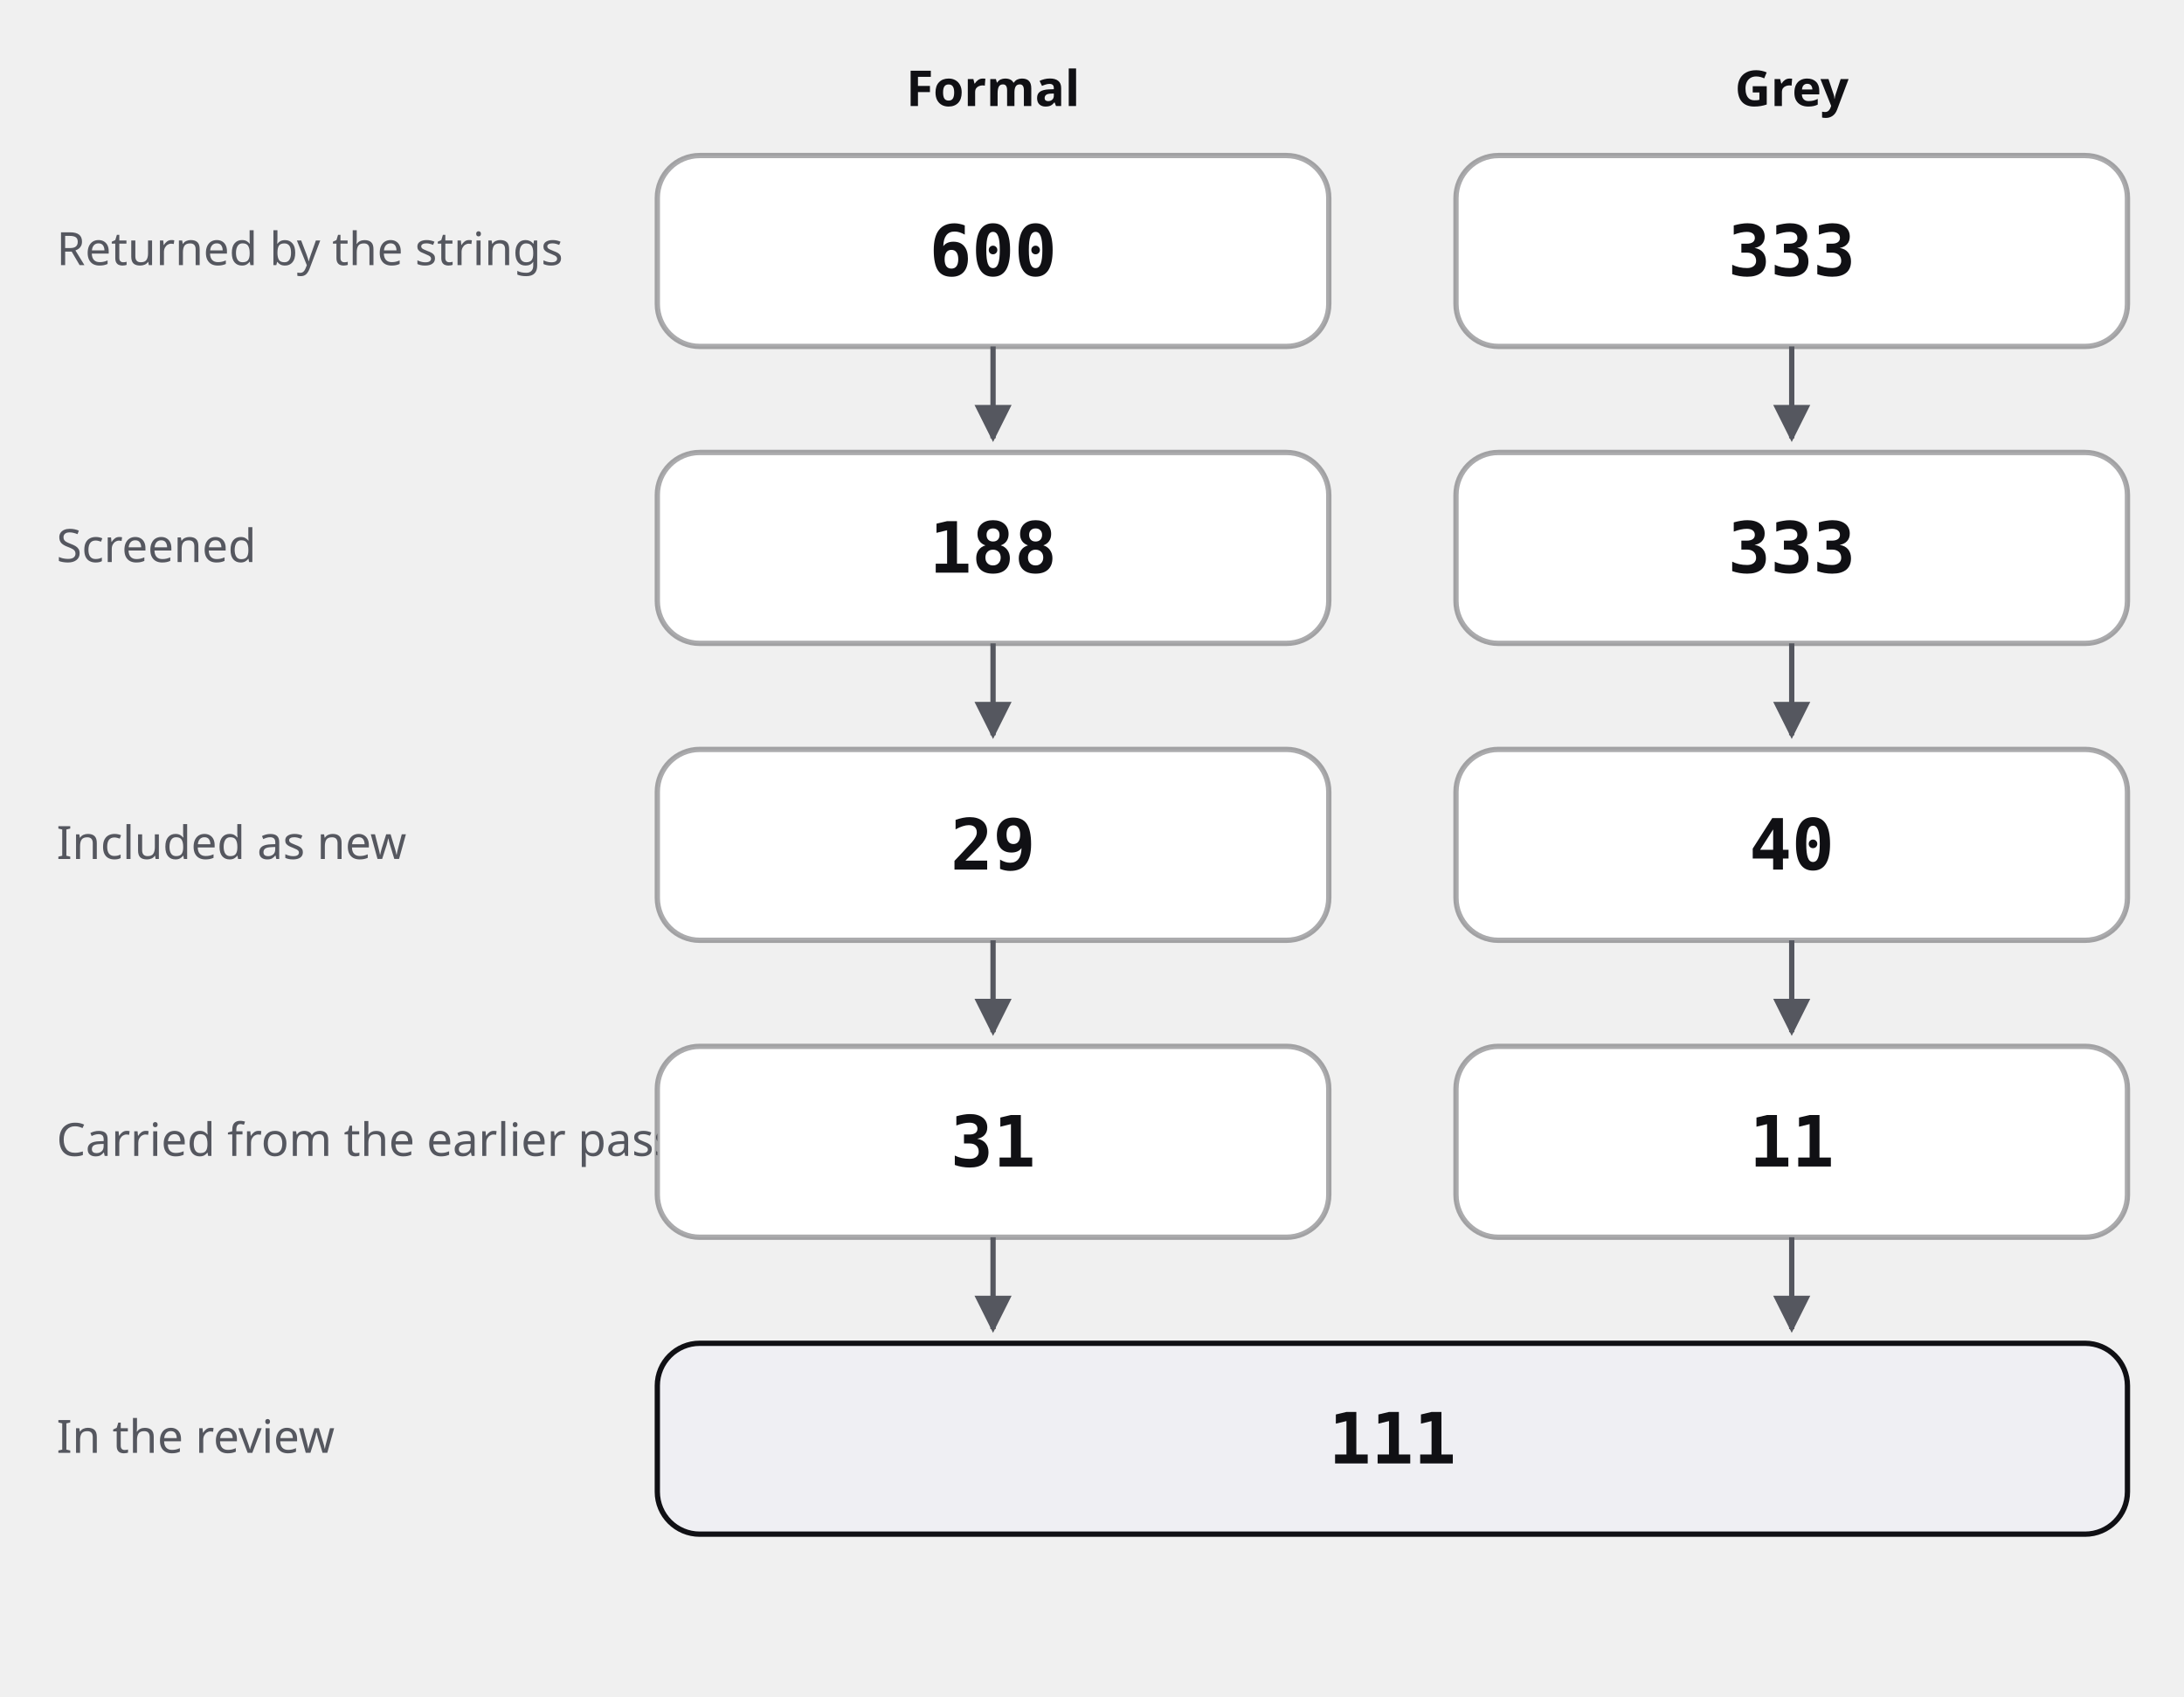
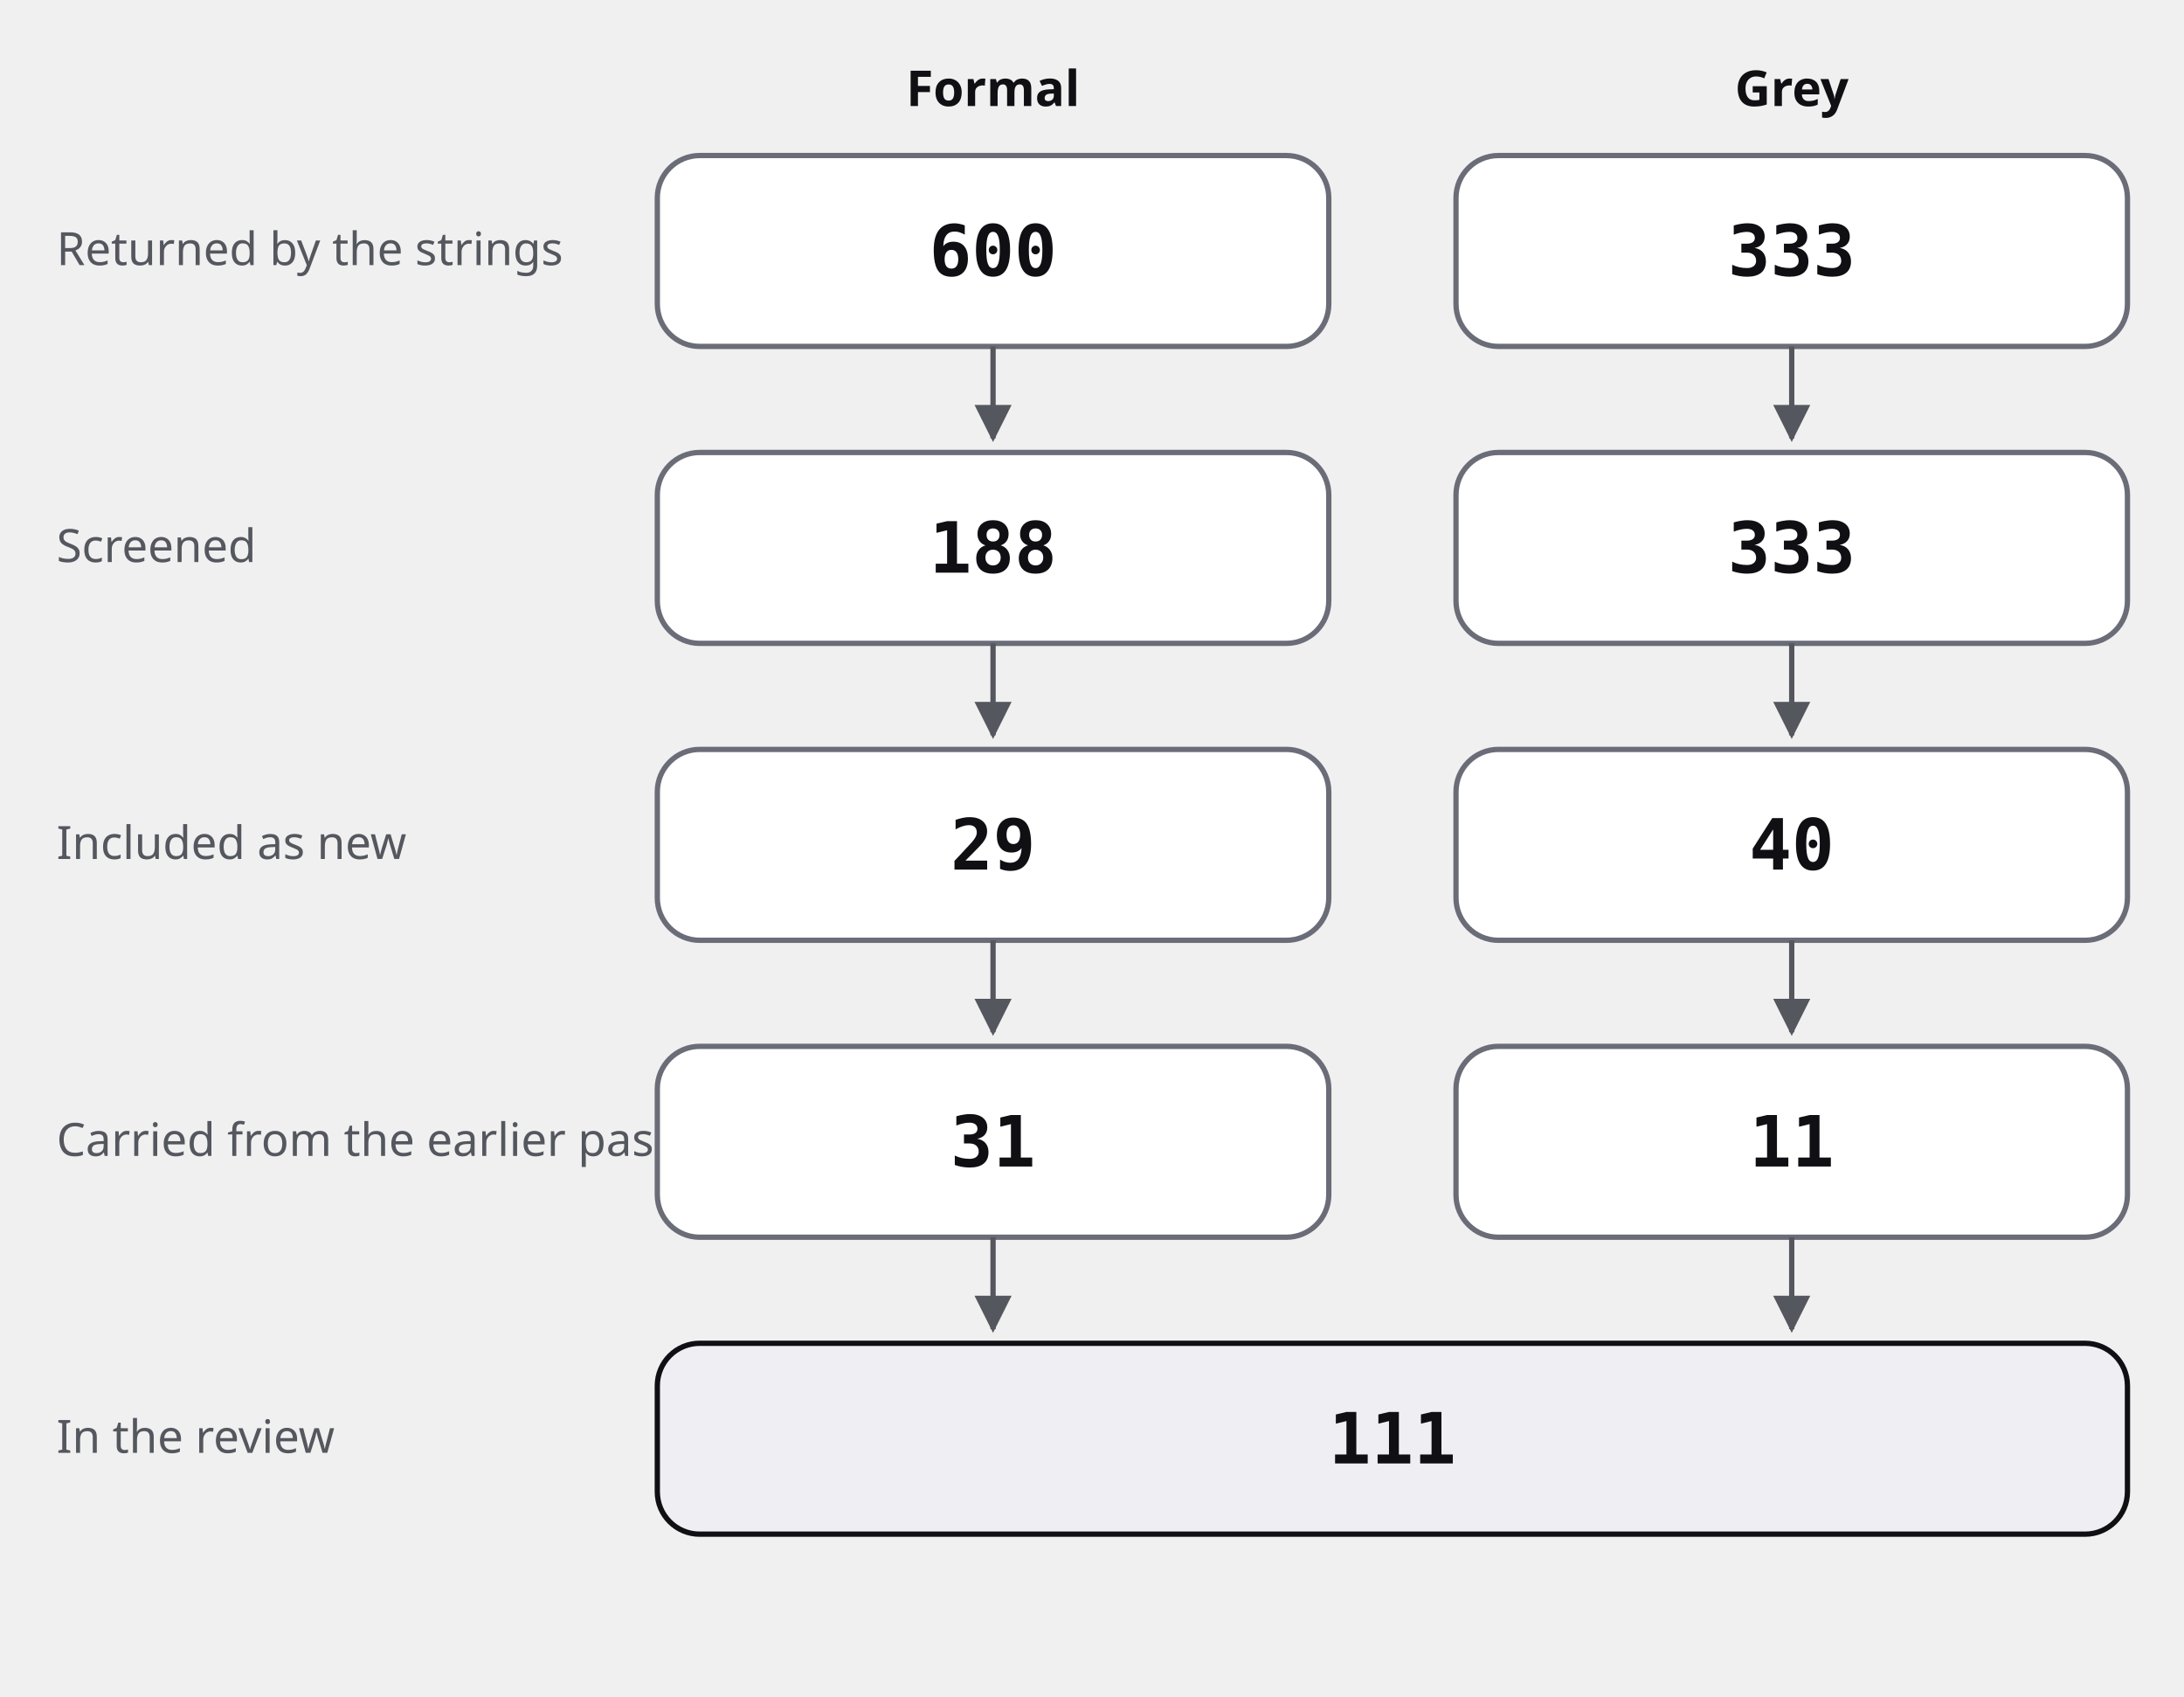
<svg xmlns="http://www.w3.org/2000/svg" viewBox="0 0 618 480" role="img" aria-labelledby="t d">
  <style>
-   .box { fill: #FFFFFF; stroke: #10101459; stroke-width: 1.5; }
+   .box { fill: #FFFFFF; stroke: #6A6D77; stroke-width: 1.5; }
  .total { fill: #EFEFF3; stroke: #101014; stroke-width: 1.5; }
  .n { font: 600 20px 'JetBrains Mono', ui-monospace, monospace; fill: #101014; }
  .label { font: 400 13px Archivo, system-ui, sans-serif; fill: #55575F; }
  .na { font: italic 400 13px Archivo, system-ui, sans-serif; fill: #6A6D77; }
  .head { font: 600 14px Archivo, system-ui, sans-serif; fill: #101014; }
  .arrow { stroke: #55575F; stroke-width: 1.5; fill: none; marker-end: url(#tip); }
  #tip path { fill: #55575F; }
  @media (prefers-color-scheme: dark) {
-     .box { fill: #1A1A20; stroke: #F7F7F966; }
+     .box { fill: #1A1A20; stroke: #9A9CA4; }
    .total { fill: #26262E; stroke: #F7F7F9; }
    .n, .head { fill: #F7F7F9; }
    .label { fill: #B8BAC2; }
    .na { fill: #9A9CA4; }
    .arrow { stroke: #B8BAC2; }
    #tip path { fill: #B8BAC2; }
  }
</style>
  <defs>
    <marker id="tip" viewBox="0 0 10 10" refX="9" refY="5" markerWidth="7" markerHeight="7" orient="auto">
      <path d="M0,0 L10,5 L0,10 z" />
    </marker>
  </defs>
  <text class="head" x="281.0" y="30" text-anchor="middle">Formal</text>
  <text class="head" x="507.0" y="30" text-anchor="middle">Grey</text>
  <text class="label" x="16" y="75.0">Returned by the strings</text>
  <rect class="box" x="186" y="44" width="190" height="54" rx="12" />
  <text class="n" x="281.0" y="78.0" text-anchor="middle">600</text>
  <path class="arrow" d="M281.0,98 v26" />
  <rect class="box" x="412" y="44" width="190" height="54" rx="12" />
  <text class="n" x="507.0" y="78.0" text-anchor="middle">333</text>
  <path class="arrow" d="M507.0,98 v26" />
  <text class="label" x="16" y="159.0">Screened</text>
  <rect class="box" x="186" y="128" width="190" height="54" rx="12" />
  <text class="n" x="281.0" y="162.0" text-anchor="middle">188</text>
  <path class="arrow" d="M281.0,182 v26" />
  <rect class="box" x="412" y="128" width="190" height="54" rx="12" />
  <text class="n" x="507.0" y="162.0" text-anchor="middle">333</text>
  <path class="arrow" d="M507.0,182 v26" />
  <text class="label" x="16" y="243.0">Included as new</text>
  <rect class="box" x="186" y="212" width="190" height="54" rx="12" />
  <text class="n" x="281.0" y="246.0" text-anchor="middle">29</text>
  <path class="arrow" d="M281.0,266 v26" />
  <rect class="box" x="412" y="212" width="190" height="54" rx="12" />
  <text class="n" x="507.0" y="246.0" text-anchor="middle">40</text>
  <path class="arrow" d="M507.0,266 v26" />
  <text class="label" x="16" y="327.0">Carried from the earlier pass</text>
  <rect class="box" x="186" y="296" width="190" height="54" rx="12" />
  <text class="n" x="281.0" y="330.0" text-anchor="middle">31</text>
  <path class="arrow" d="M281.0,350 v26" />
  <rect class="box" x="412" y="296" width="190" height="54" rx="12" />
  <text class="n" x="507.0" y="330.0" text-anchor="middle">11</text>
  <path class="arrow" d="M507.0,350 v26" />
  <text class="label" x="16" y="411.0">In the review</text>
  <rect class="total" x="186" y="380" width="416" height="54" rx="12" />
  <text class="n" x="394.0" y="414.0" text-anchor="middle">111</text>
</svg>
